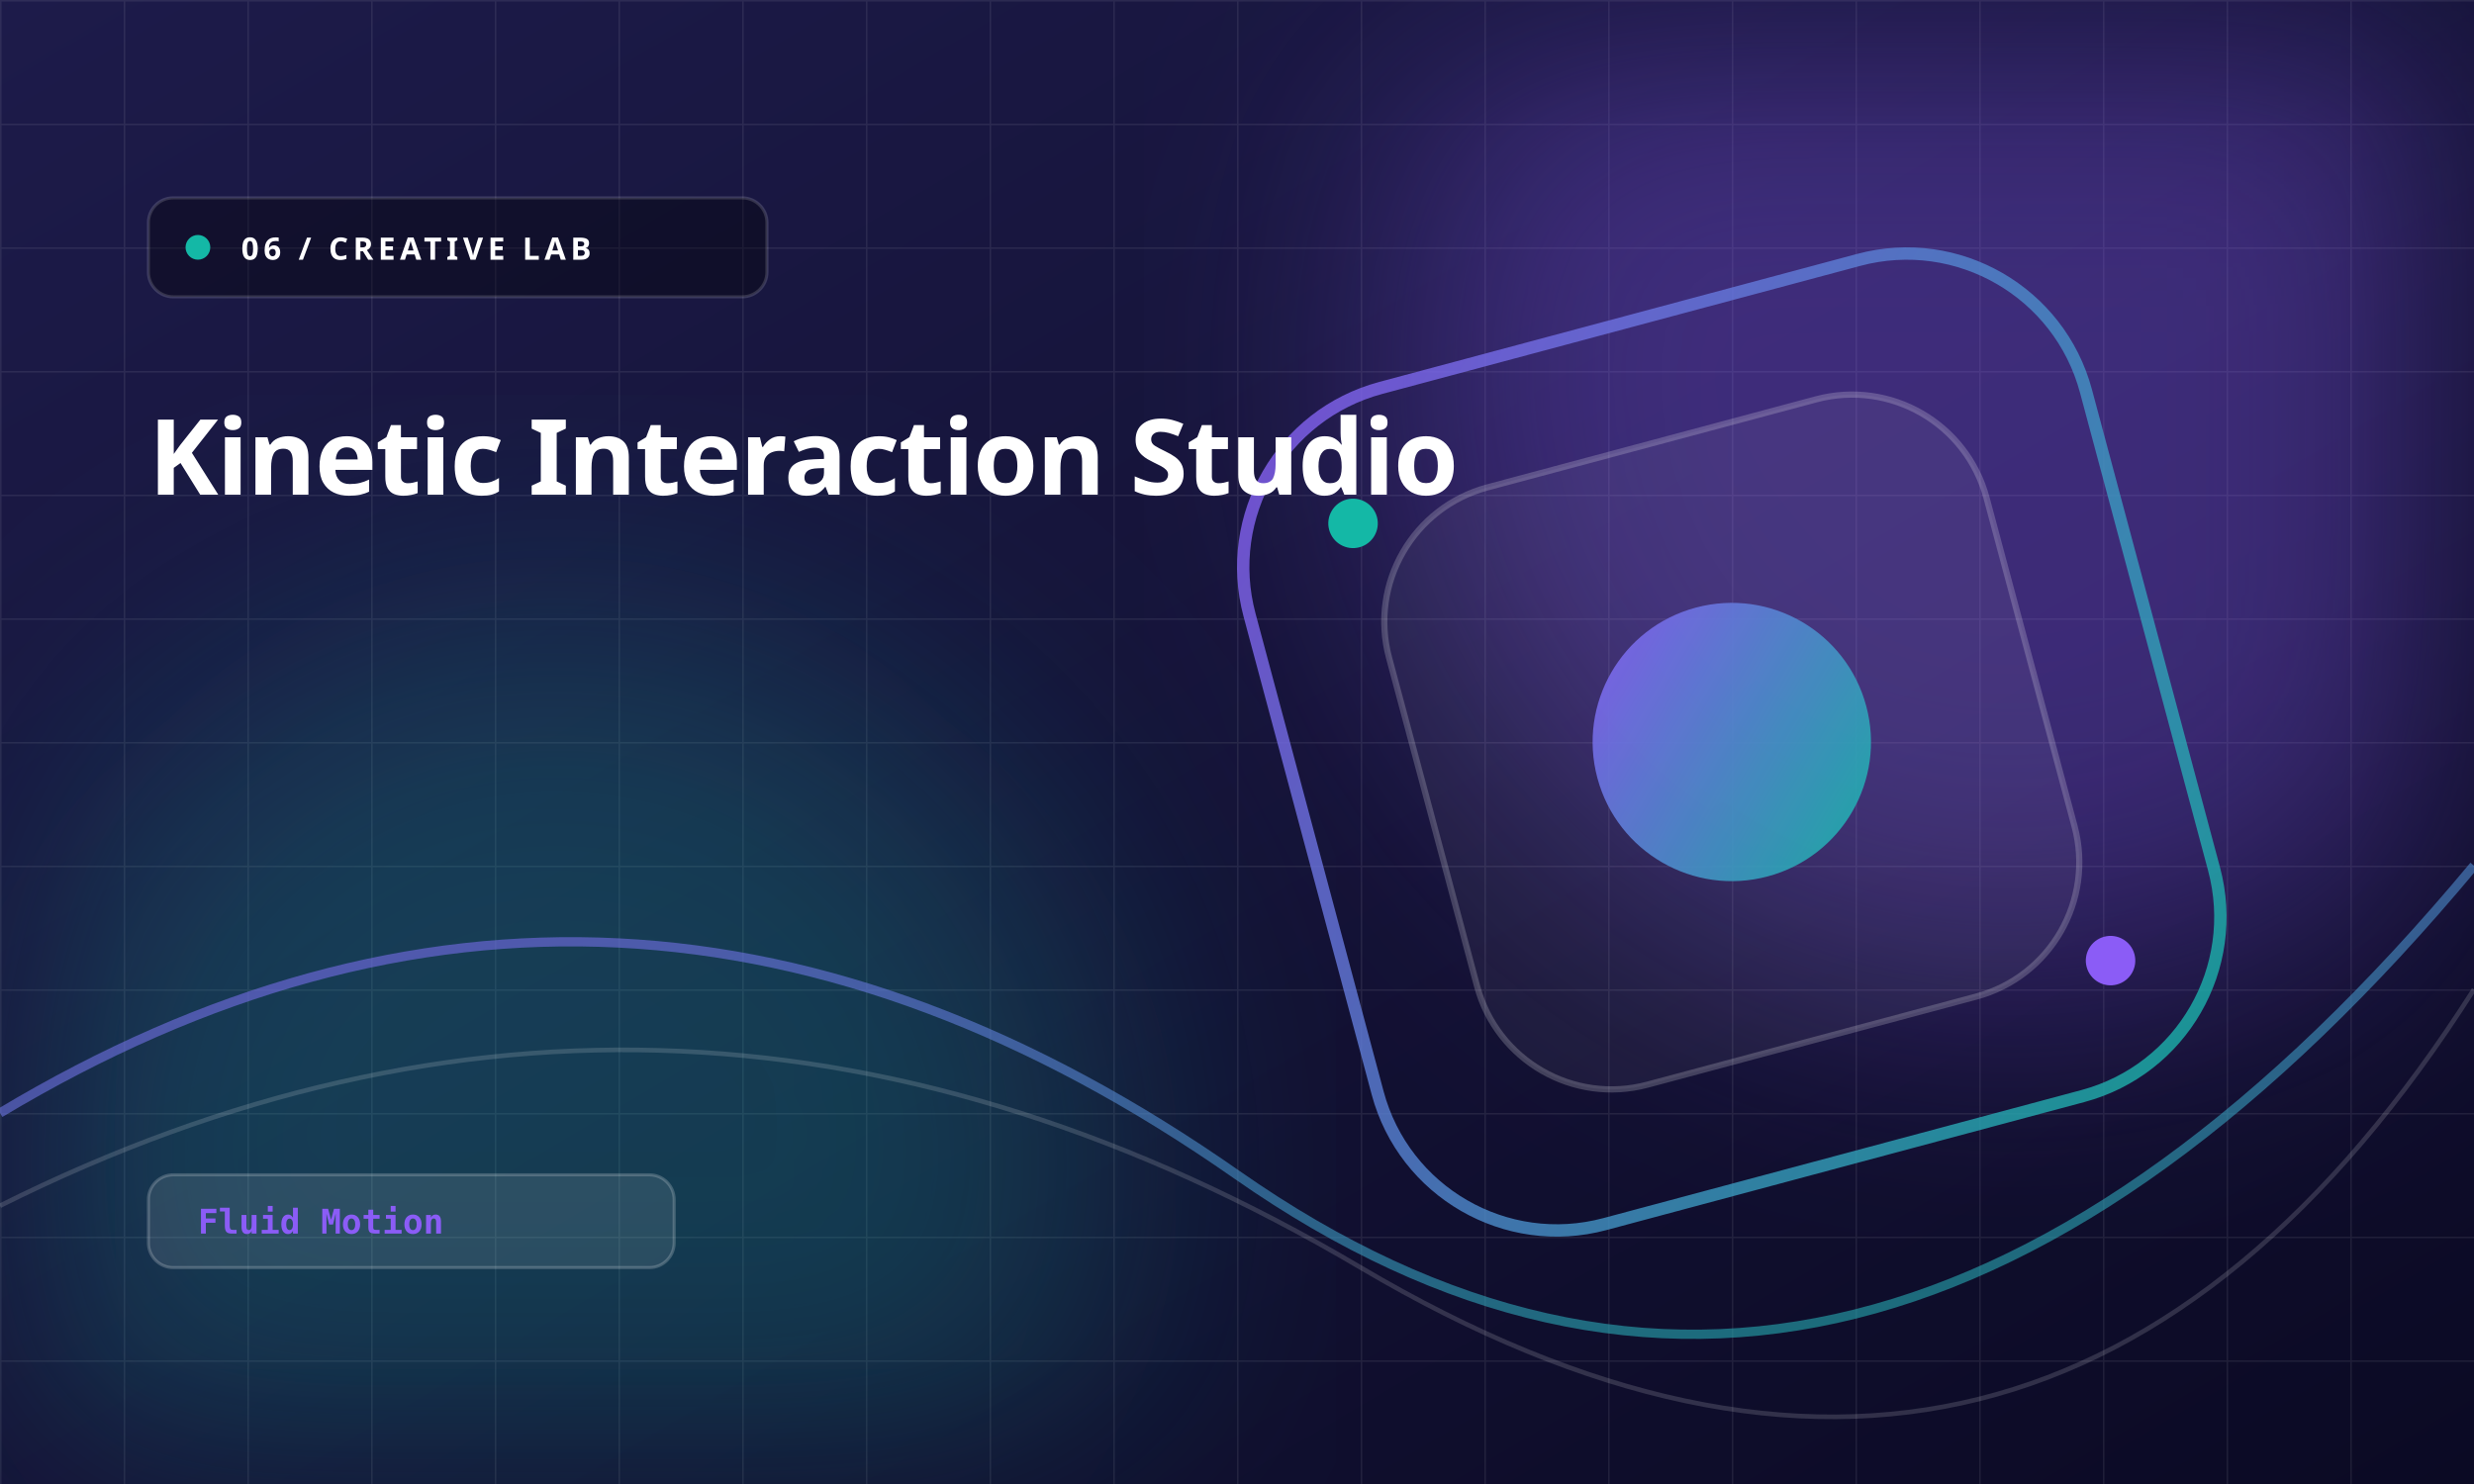
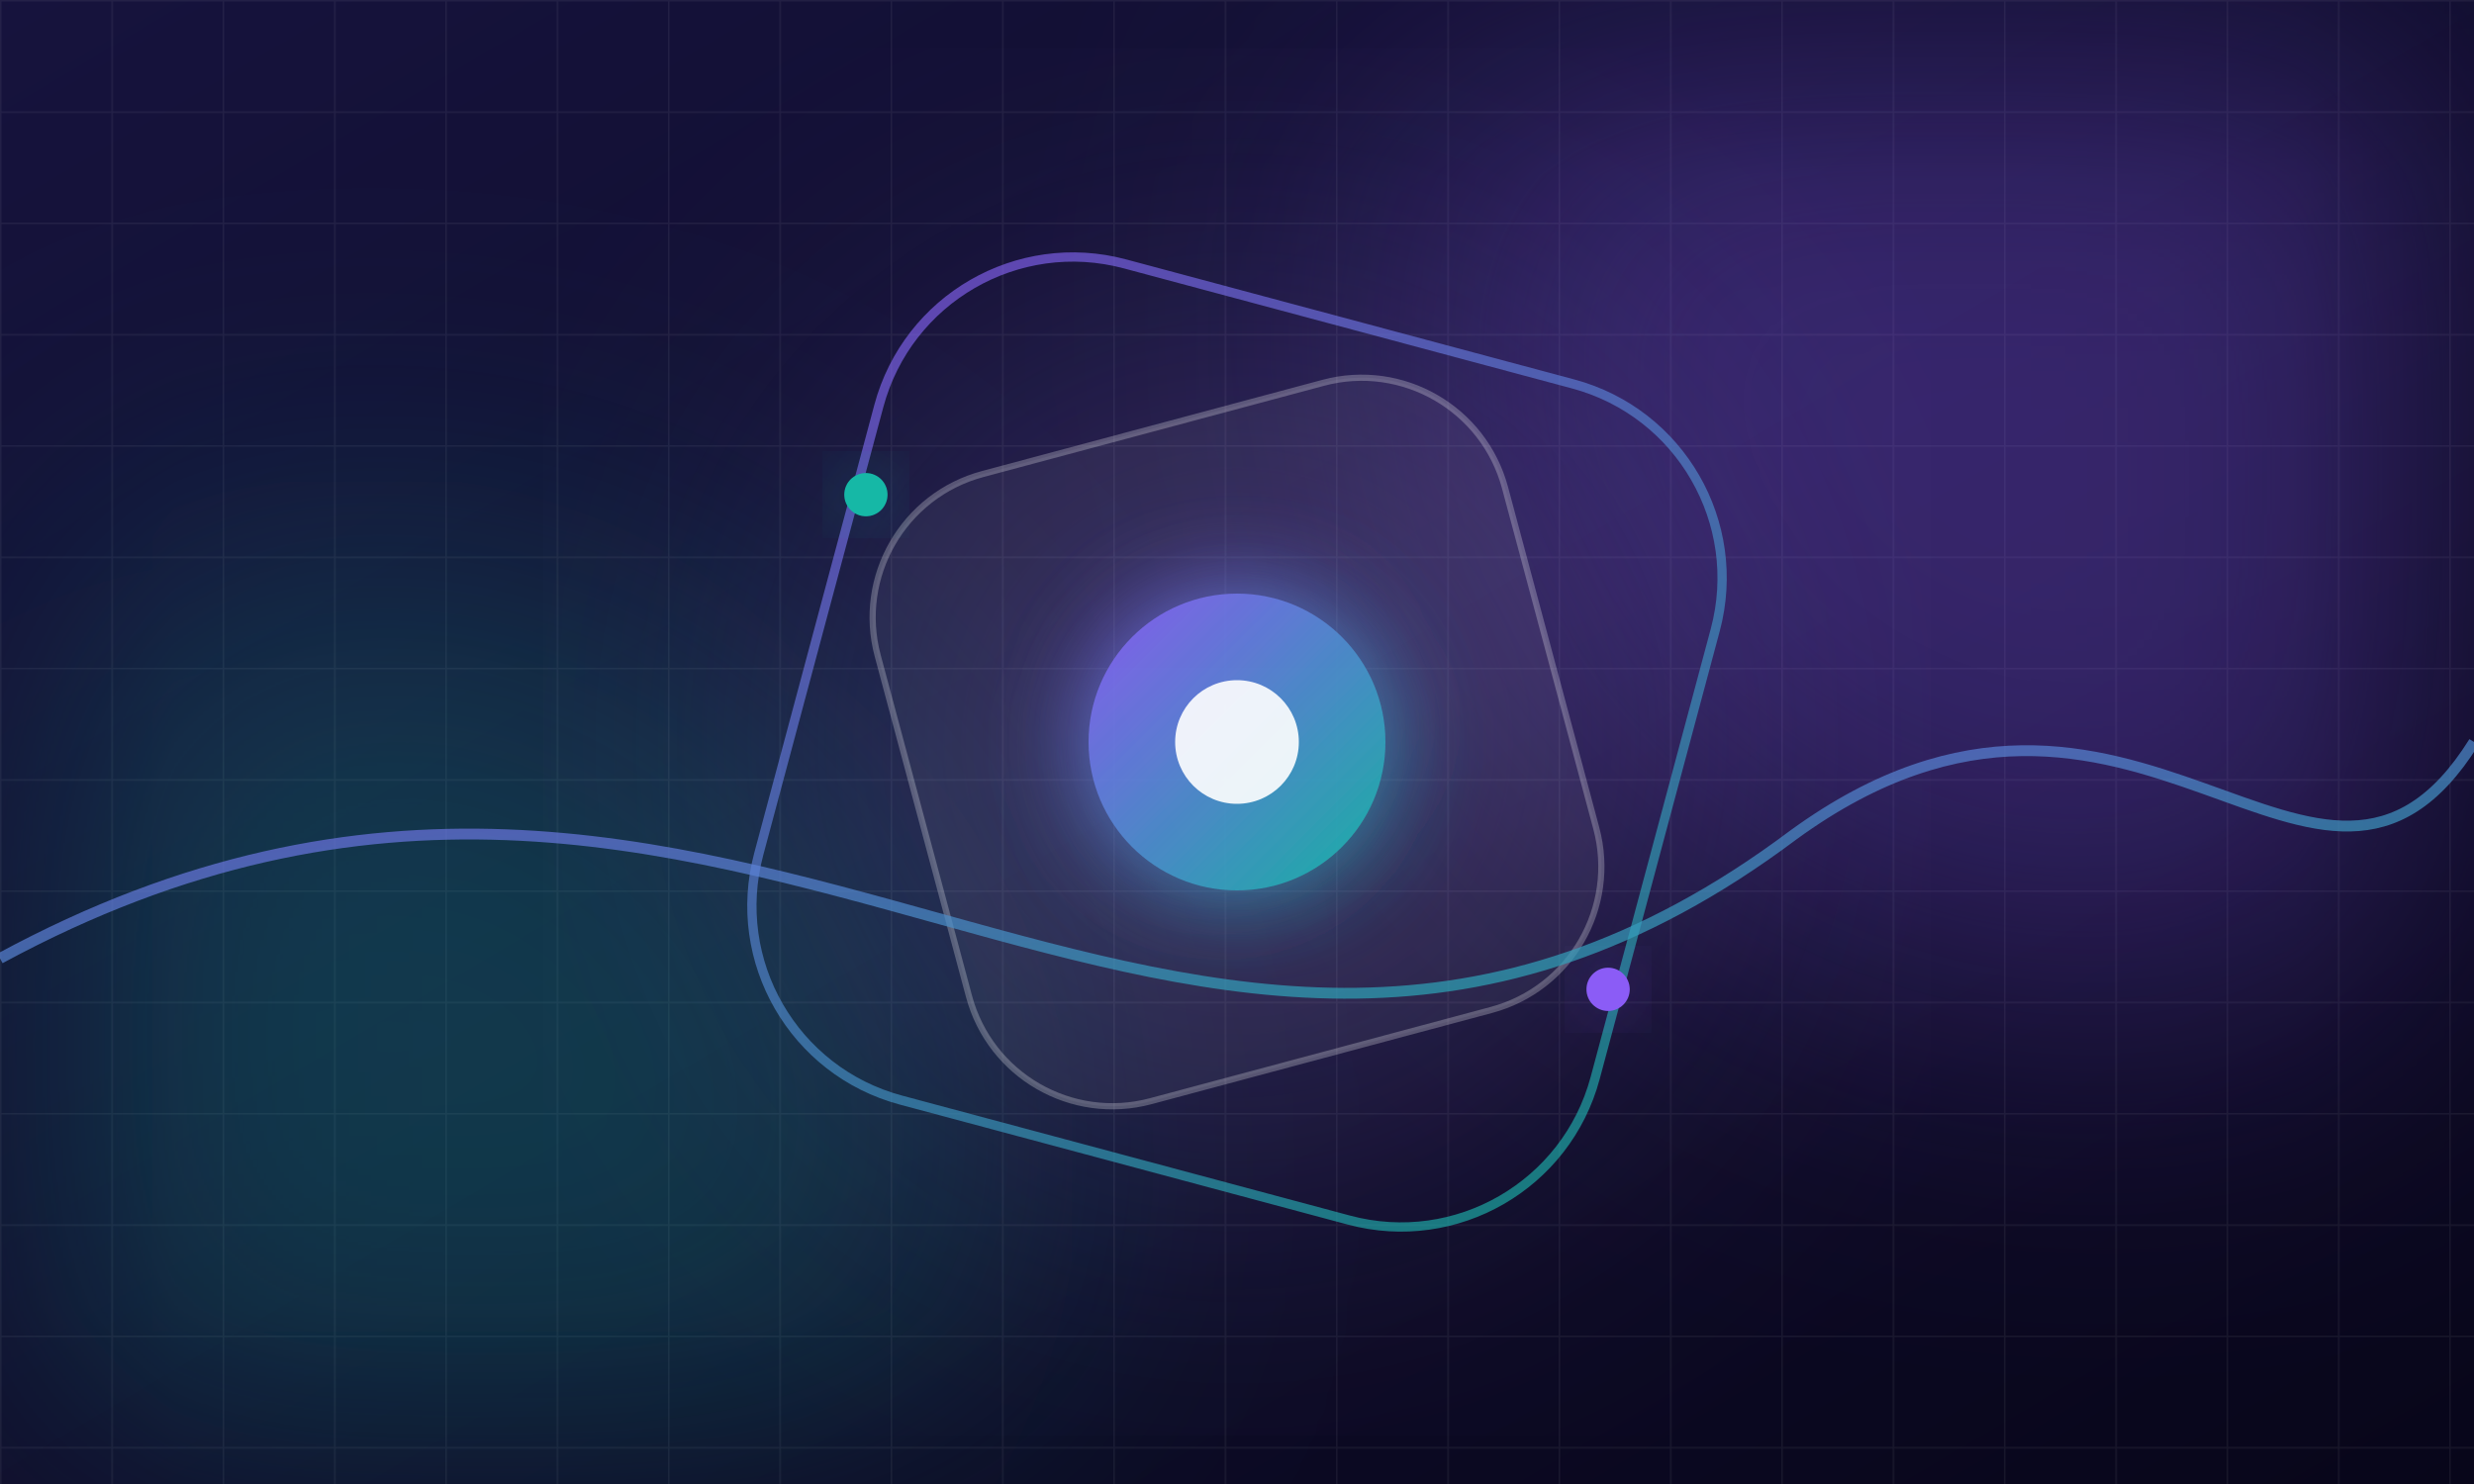
<svg xmlns="http://www.w3.org/2000/svg" width="800" height="480" viewBox="0 0 800 480">
  <defs>
-     <linearGradient id="bgGrad_coverstudio6svg" x1="0%" y1="0%" x2="100%" y2="100%">
-       <stop offset="0%" stop-color="#1d1b4a" />
-       <stop offset="100%" stop-color="#0b0a24" />
+     <linearGradient id="bgGrad_studio6" x1="0%" y1="0%" x2="100%" y2="100%">
+       <stop offset="0%" stop-color="#16133d" />
+       <stop offset="100%" stop-color="#08061a" />
    </linearGradient>
-     <linearGradient id="accentGrad_coverstudio6svg" x1="0%" y1="0%" x2="100%" y2="100%">
+     <linearGradient id="accGrad_studio6" x1="0%" y1="0%" x2="100%" y2="100%">
      <stop offset="0%" stop-color="#8b5cf6" />
      <stop offset="100%" stop-color="#14b8a6" />
    </linearGradient>
-     <pattern id="grid_coverstudio6svg" width="40" height="40" patternUnits="userSpaceOnUse">
-       <path d="M 40 0 L 0 0 0 40" fill="none" stroke="rgba(255,255,255,0.08)" stroke-width="1" />
+     <filter id="glow_studio6" x="-50%" y="-50%" width="200%" height="200%">
+       <feGaussianBlur stdDeviation="16" result="blur" />
+       <feMerge>
+         <feMergeNode in="blur" />
+         <feMergeNode in="SourceGraphic" />
+       </feMerge>
+     </filter>
+     <filter id="ambient_studio6" x="-30%" y="-30%" width="160%" height="160%">
+       <feGaussianBlur stdDeviation="60" />
+     </filter>
+     <pattern id="pat_studio6" width="36" height="36" patternUnits="userSpaceOnUse">
+       <path d="M 36 0 L 0 0 0 36" fill="none" stroke="rgba(255,255,255,0.06)" stroke-width="1" />
    </pattern>
-     <filter id="blur_coverstudio6svg" x="-20%" y="-20%" width="140%" height="140%">
-       <feGaussianBlur stdDeviation="45" />
-     </filter>
  </defs>
-   <rect width="800" height="480" fill="url(#bgGrad_coverstudio6svg)" />
-   <rect width="800" height="480" fill="url(#grid_coverstudio6svg)" />
-   <circle cx="650" cy="120" r="200" fill="#8b5cf6" opacity="0.35" filter="url(#blur_coverstudio6svg)" />
-   <circle cx="180" cy="380" r="180" fill="#14b8a6" opacity="0.25" filter="url(#blur_coverstudio6svg)" />
-   <g transform="translate(560, 240) rotate(-15)">
-     <rect x="-140" y="-140" width="280" height="280" rx="60" fill="none" stroke="url(#accentGrad_coverstudio6svg)" stroke-width="4" opacity="0.8" />
-     <rect x="-100" y="-100" width="200" height="200" rx="45" fill="rgba(255,255,255,0.05)" stroke="rgba(255,255,255,0.2)" stroke-width="2" />
-     <circle cx="0" cy="0" r="45" fill="url(#accentGrad_coverstudio6svg)" opacity="0.9" />
-     <circle cx="-100" cy="-100" r="8" fill="#14b8a6" />
-     <circle cx="100" cy="100" r="8" fill="#8b5cf6" />
+   <rect width="800" height="480" fill="url(#bgGrad_studio6)" />
+   <rect width="800" height="480" fill="url(#pat_studio6)" />
+   <circle cx="680" cy="100" r="220" fill="#8b5cf6" opacity="0.32" filter="url(#ambient_studio6)" />
+   <circle cx="120" cy="380" r="200" fill="#14b8a6" opacity="0.25" filter="url(#ambient_studio6)" />
+   <circle cx="400" cy="240" r="140" fill="#a78bfa" opacity="0.2" filter="url(#ambient_studio6)" />
+   <g transform="translate(400, 240)">
+     <rect x="-140" y="-140" width="280" height="280" rx="65" fill="none" stroke="url(#accGrad_studio6)" stroke-width="3" opacity="0.65" transform="rotate(15)" />
+     <rect x="-105" y="-105" width="210" height="210" rx="48" fill="rgba(255,255,255,0.05)" stroke="rgba(255,255,255,0.25)" stroke-width="2" transform="rotate(-15)" />
+     <circle cx="0" cy="0" r="48" fill="url(#accGrad_studio6)" opacity="0.95" filter="url(#glow_studio6)" />
+     <circle cx="0" cy="0" r="20" fill="#ffffff" opacity="0.9" />
+     <circle cx="-120" cy="-80" r="7" fill="#14b8a6" filter="url(#glow_studio6)" />
+     <circle cx="120" cy="80" r="7" fill="#8b5cf6" filter="url(#glow_studio6)" />
  </g>
-   <path d="M 0 360 Q 200 240 400 380 T 800 280" fill="none" stroke="url(#accentGrad_coverstudio6svg)" stroke-width="3" opacity="0.6" />
-   <path d="M 0 390 Q 220 280 440 410 T 800 320" fill="none" stroke="rgba(255,255,255,0.15)" stroke-width="1.5" />
-   <g transform="translate(48, 64)">
-     <rect x="0" y="0" width="200" height="32" rx="8" fill="rgba(0,0,0,0.35)" stroke="rgba(255,255,255,0.15)" stroke-width="1" />
-     <circle cx="16" cy="16" r="4" fill="#14b8a6" />
-     <text x="30" y="20" font-family="sans-serif" font-size="10" font-weight="700" fill="#ffffff" letter-spacing="1.5">06 / CREATIVE LAB</text>
-   </g>
-   <text x="48" y="160" font-family="sans-serif" font-size="34" font-weight="800" fill="#ffffff" letter-spacing="-0.5">Kinetic Interaction Studio</text>
-   <g transform="translate(48, 380)">
-     <rect x="0" y="0" width="170" height="30" rx="8" fill="rgba(255,255,255,0.1)" stroke="rgba(255,255,255,0.2)" stroke-width="1" />
-     <text x="16" y="19" font-family="monospace" font-size="11" font-weight="600" fill="#8b5cf6">Fluid Motion</text>
-   </g>
+   <path d="M 0 310 C 240 180 380 420 580 270 C 690 190 750 320 800 240" fill="none" stroke="url(#accGrad_studio6)" stroke-width="3.5" opacity="0.7" />
</svg>
